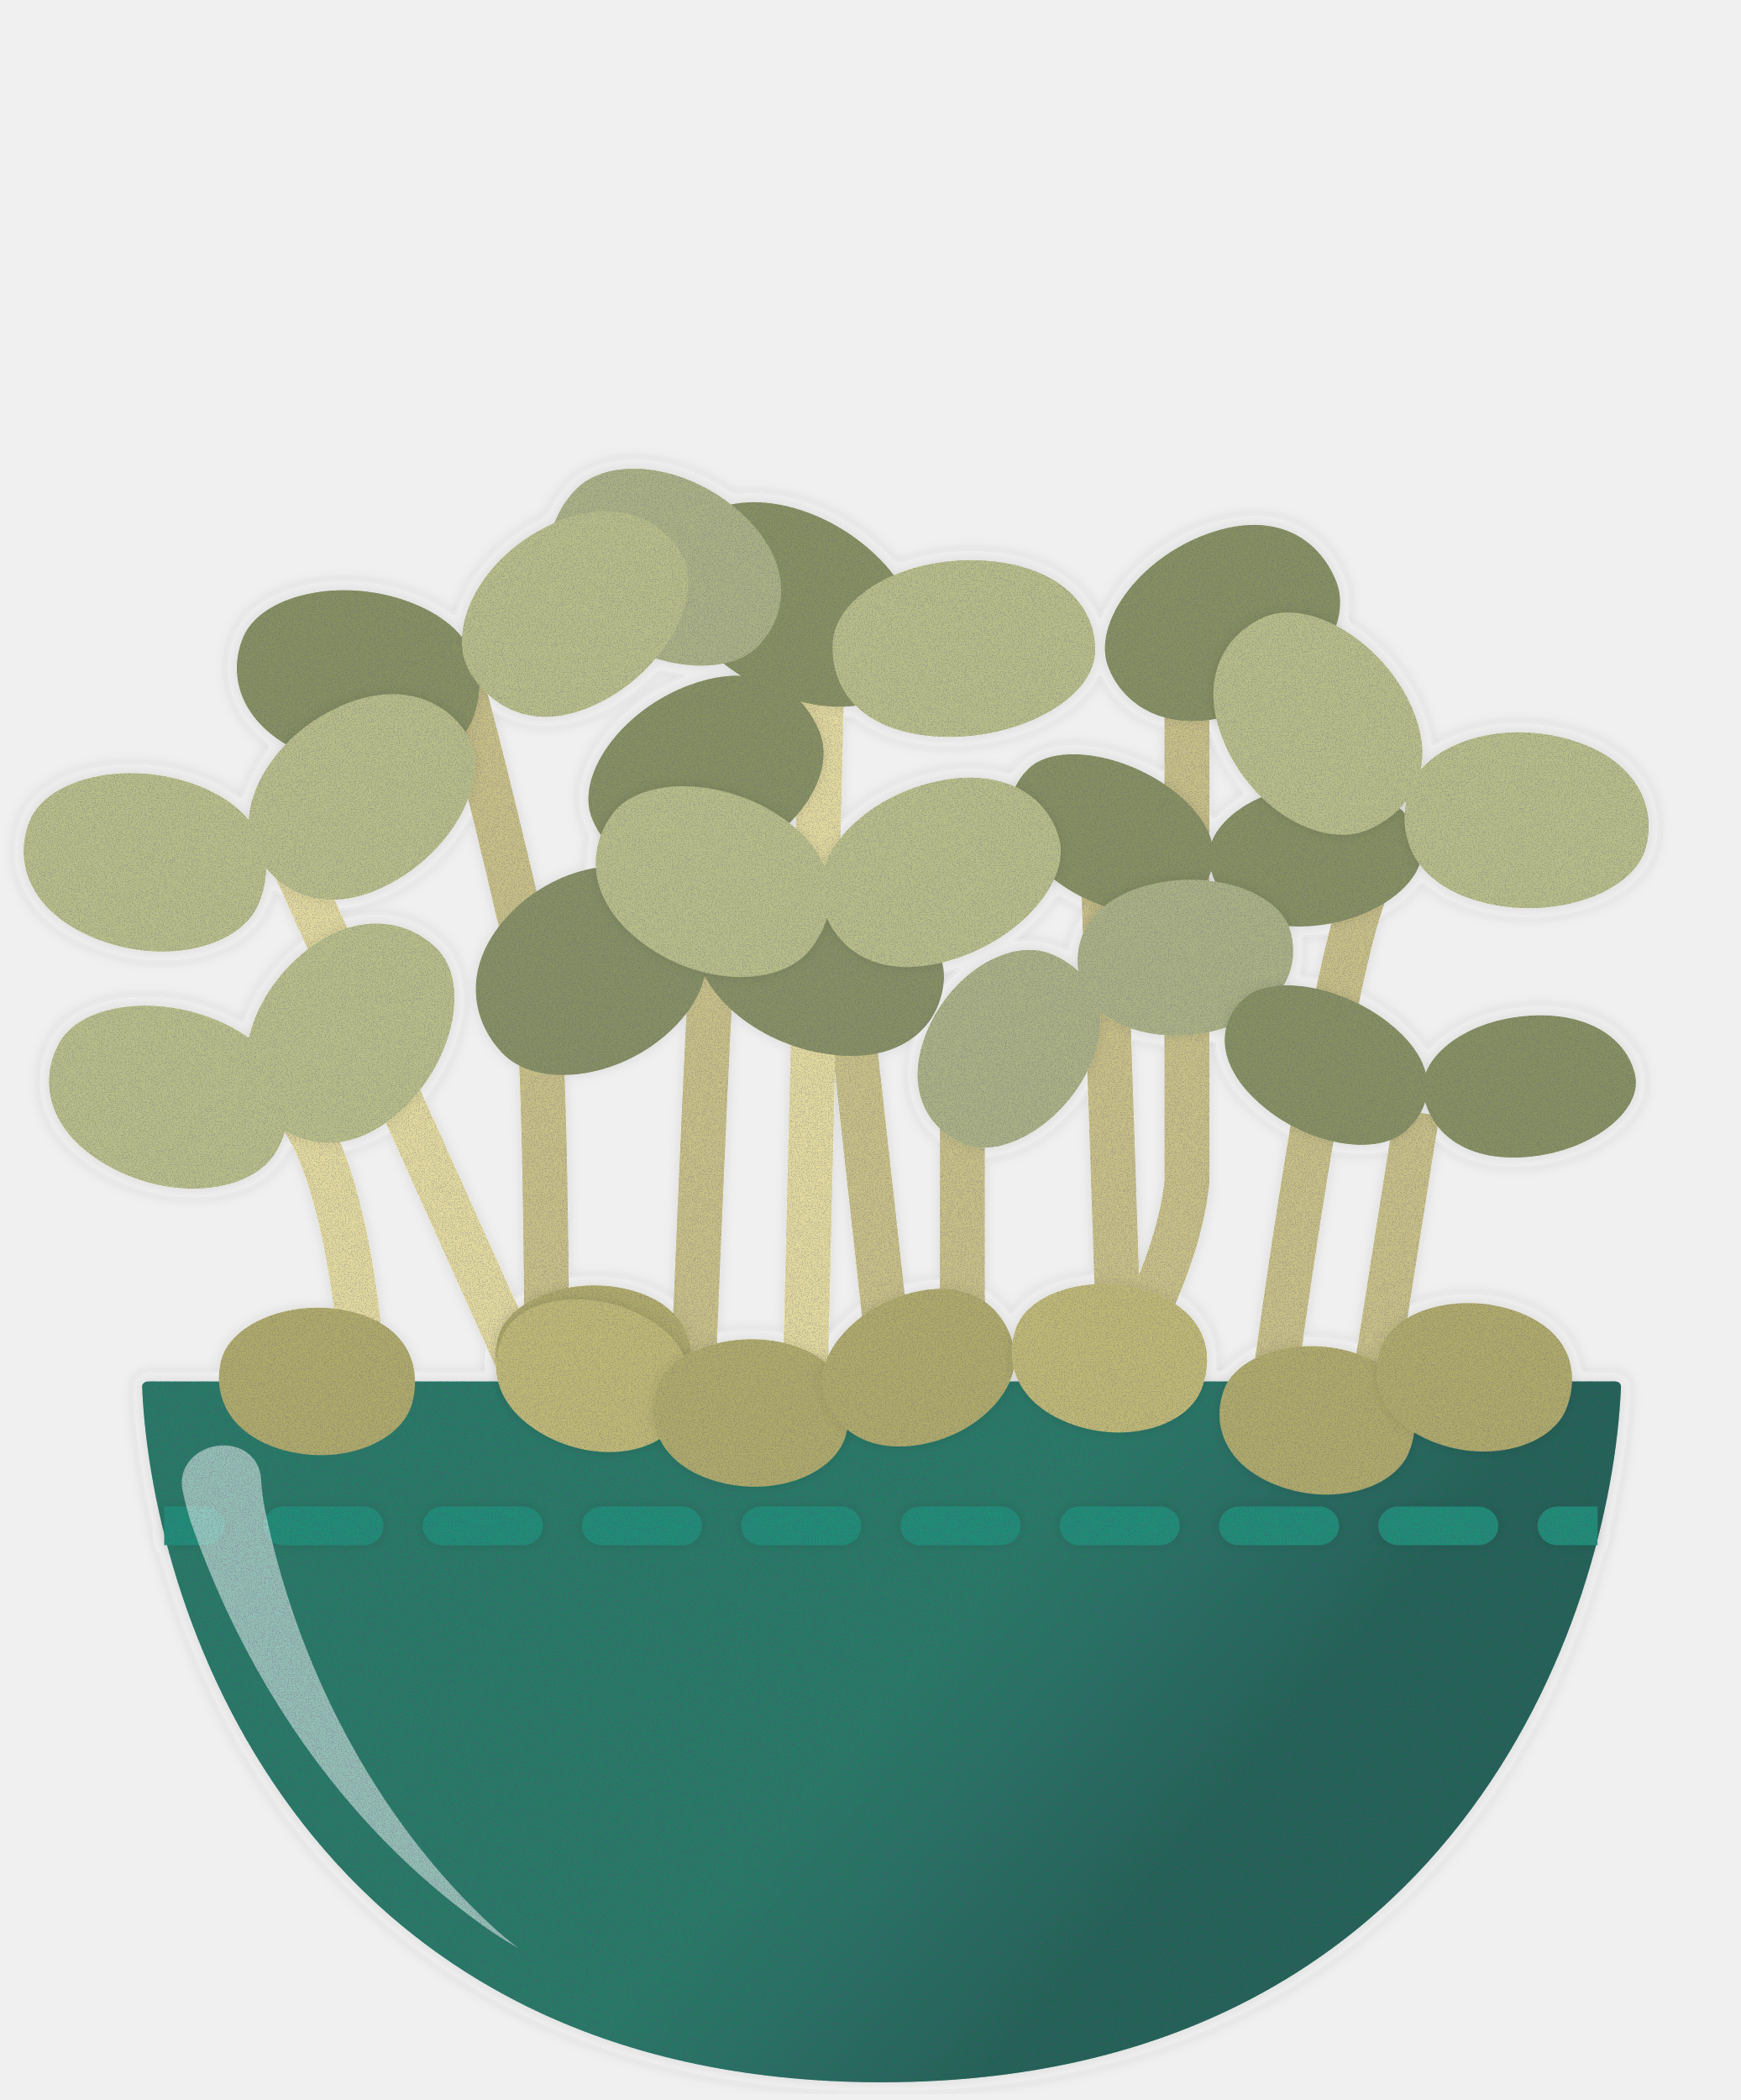
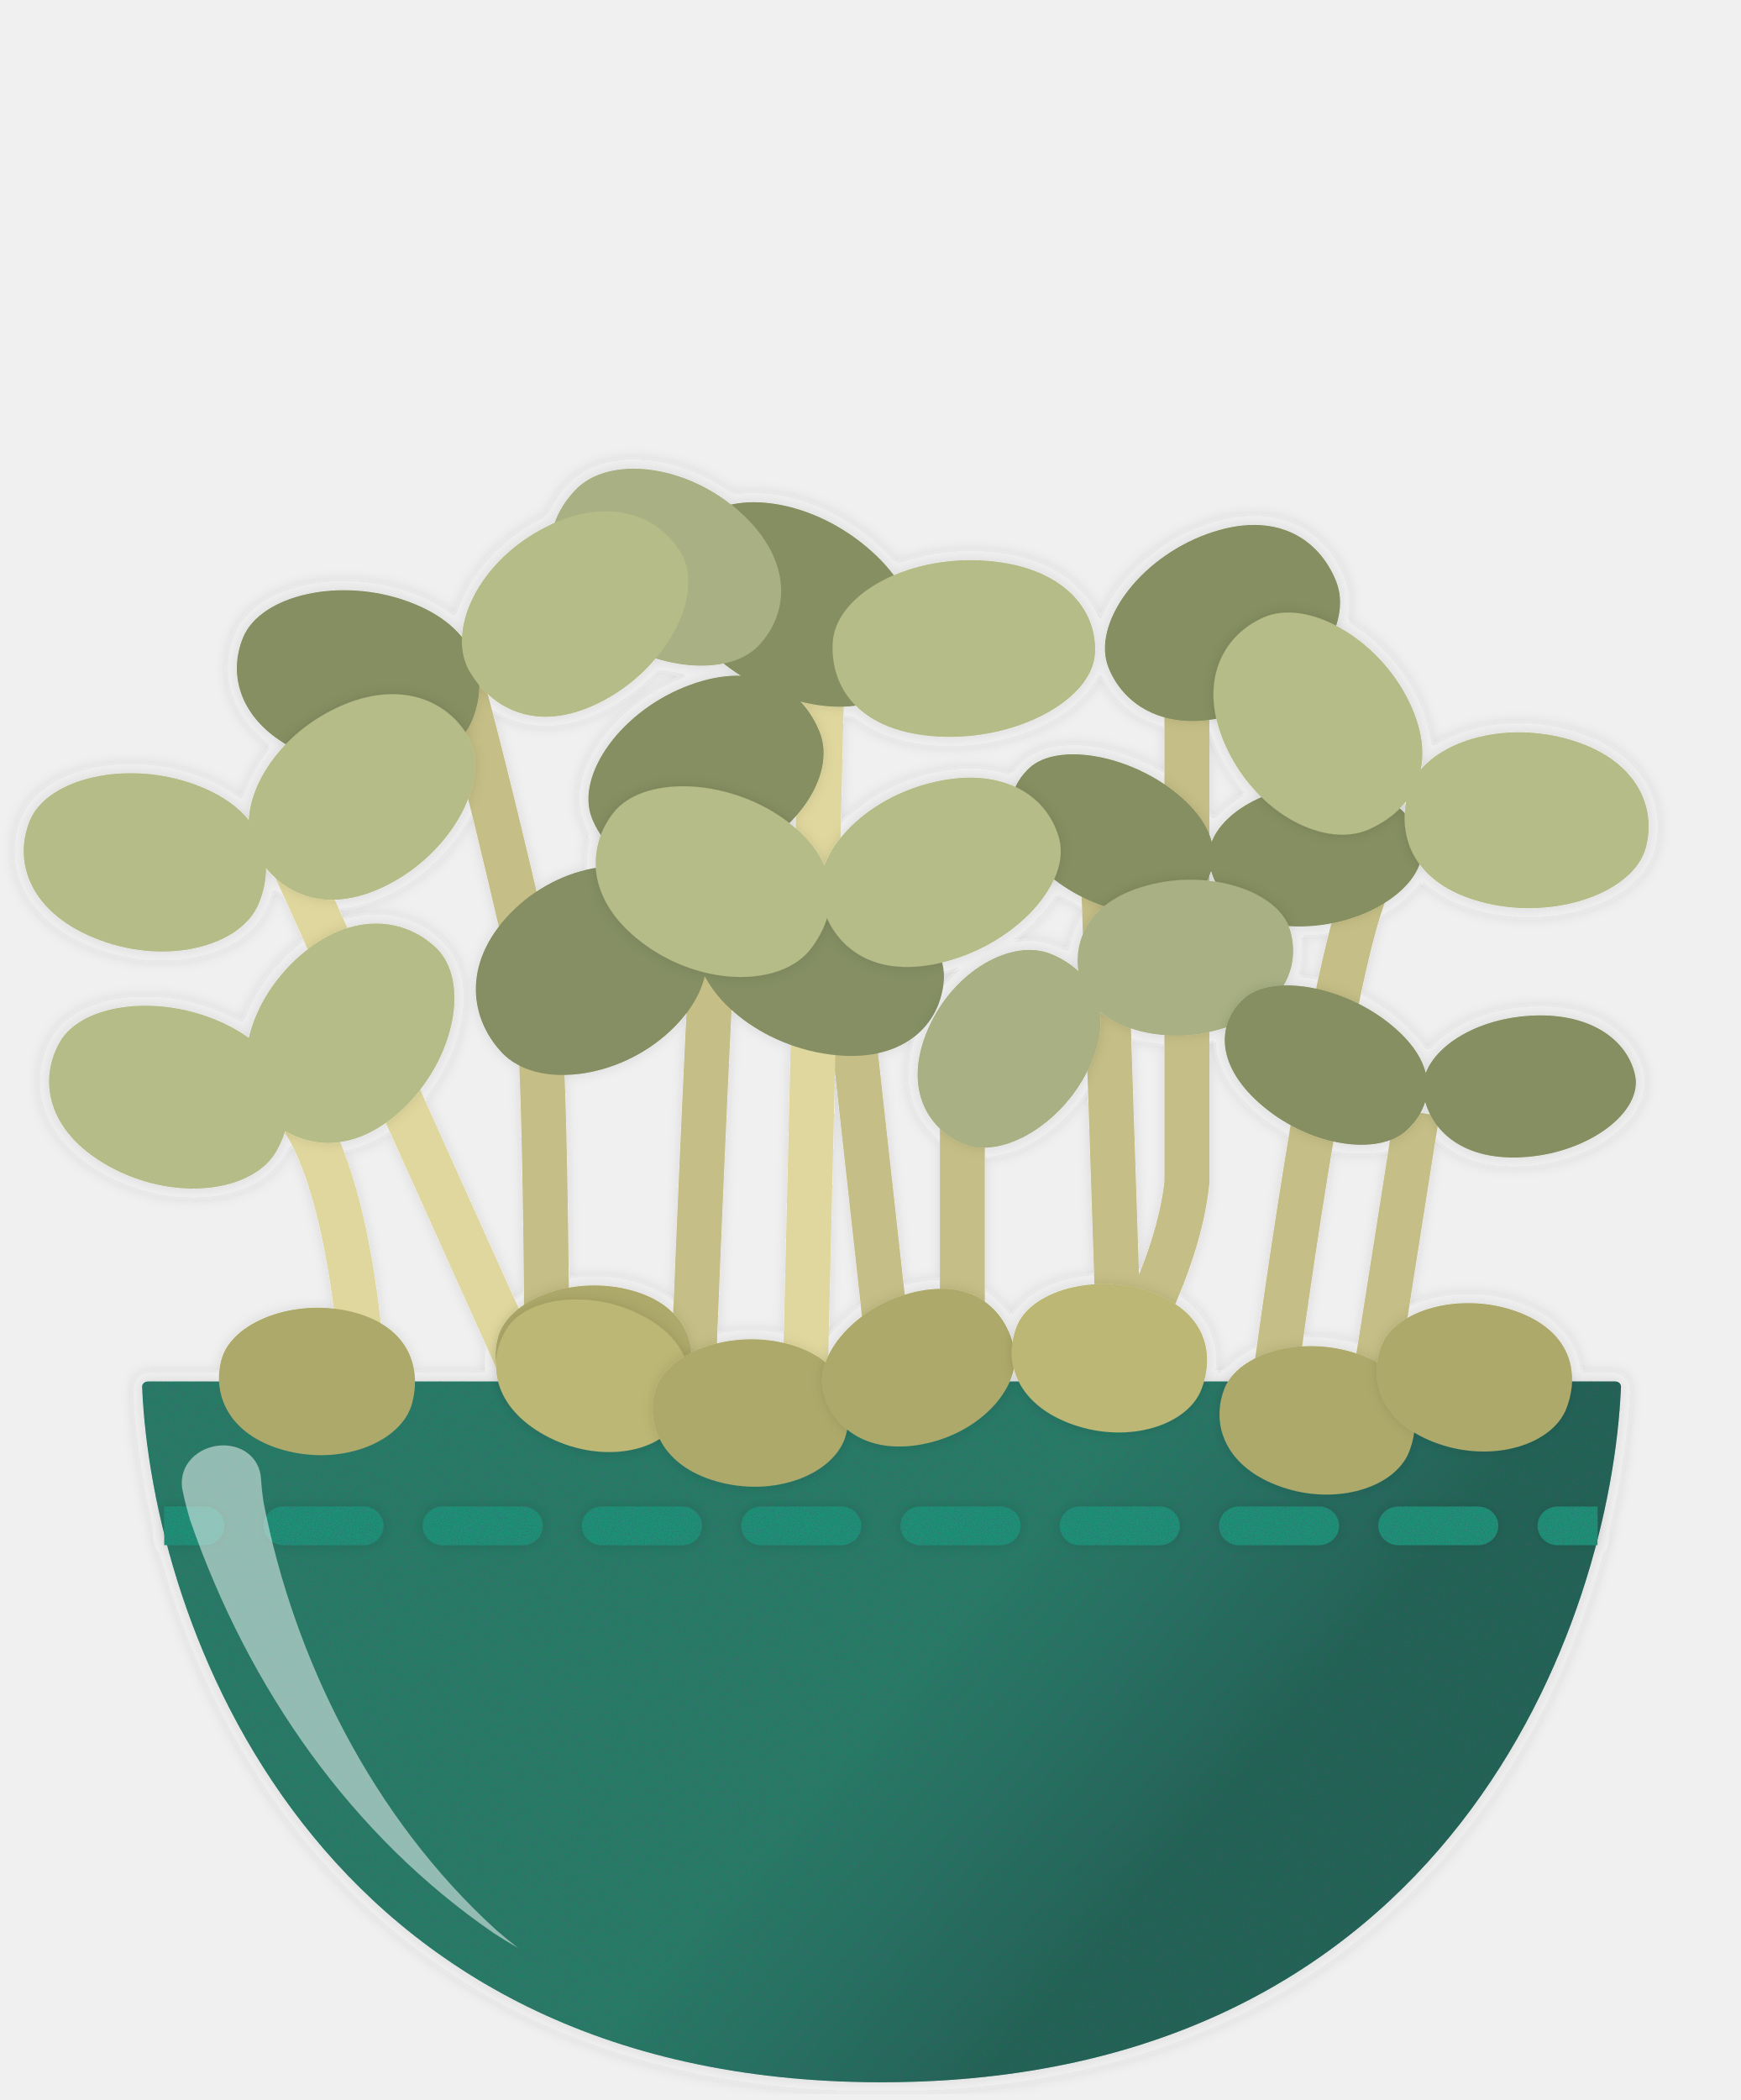
<svg xmlns="http://www.w3.org/2000/svg" width="155" height="187" viewBox="0 0 155 187" fill="none">
-   <g filter="url(#filter0_dn_94_634)">
+   <g filter="url(#filter0_d_94_634)">
    <g filter="url(#filter1_dn_94_634)">
      <path d="M143.865 123.013H13.163C12.874 123.013 12.641 123.231 12.653 123.508C13.543 144.47 27.853 185.425 78.514 185.425C129.175 185.425 143.485 144.47 144.375 123.508C144.387 123.231 144.154 123.013 143.865 123.013Z" fill="#257B64" />
      <path d="M143.865 123.013H13.163C12.874 123.013 12.641 123.231 12.653 123.508C13.543 144.47 27.853 185.425 78.514 185.425C129.175 185.425 143.485 144.47 144.375 123.508C144.387 123.231 144.154 123.013 143.865 123.013Z" fill="url(#paint0_linear_94_634)" fill-opacity="0.2" />
    </g>
    <g filter="url(#filter2_dn_94_634)">
      <path d="M18.171 134.154C19.162 134.154 19.966 134.924 19.966 135.874C19.966 136.824 19.162 137.594 18.171 137.594H14.625V134.154H18.171ZM32.355 134.154C33.346 134.154 34.15 134.924 34.15 135.874C34.15 136.824 33.346 137.594 32.355 137.594H25.263C24.272 137.594 23.469 136.824 23.469 135.874C23.469 134.924 24.272 134.154 25.263 134.154H32.355ZM46.54 134.154C47.531 134.154 48.334 134.924 48.334 135.874C48.334 136.824 47.531 137.594 46.54 137.594H39.448C38.457 137.594 37.653 136.824 37.653 135.874C37.653 134.924 38.457 134.154 39.448 134.154H46.54ZM60.724 134.154C61.715 134.154 62.518 134.924 62.518 135.874C62.518 136.824 61.715 137.594 60.724 137.594H53.632C52.641 137.594 51.837 136.824 51.837 135.874C51.837 134.924 52.641 134.154 53.632 134.154H60.724ZM74.908 134.154C75.899 134.154 76.702 134.924 76.702 135.874C76.702 136.824 75.899 137.594 74.908 137.594H67.816C66.825 137.594 66.022 136.824 66.022 135.874C66.022 134.924 66.825 134.154 67.816 134.154H74.908ZM89.092 134.154C90.083 134.154 90.887 134.924 90.887 135.874C90.887 136.824 90.083 137.594 89.092 137.594H82C81.009 137.594 80.206 136.824 80.206 135.874C80.206 134.924 81.009 134.154 82 134.154H89.092ZM103.277 134.154C104.268 134.154 105.071 134.924 105.071 135.874C105.071 136.824 104.268 137.594 103.277 137.594H96.184C95.193 137.594 94.39 136.824 94.39 135.874C94.39 134.924 95.193 134.154 96.184 134.154H103.277ZM117.461 134.154C118.452 134.154 119.255 134.924 119.255 135.874C119.255 136.824 118.452 137.594 117.461 137.594H110.369C109.378 137.594 108.574 136.824 108.574 135.874C108.574 134.924 109.378 134.154 110.369 134.154H117.461ZM131.645 134.154C132.636 134.154 133.44 134.924 133.44 135.874C133.44 136.824 132.636 137.594 131.645 137.594H124.553C123.562 137.594 122.759 136.824 122.759 135.874C122.759 134.924 123.562 134.154 124.553 134.154H131.645ZM142.283 134.154V137.594H138.737C137.746 137.594 136.943 136.824 136.943 135.874C136.943 134.924 137.746 134.154 138.737 134.154H142.283Z" fill="#1C8F75" />
    </g>
    <path d="M23.245 131.639C23.18 130.719 22.746 129.895 21.998 129.355C21.253 128.814 20.257 128.601 19.267 128.757C18.276 128.913 17.383 129.423 16.82 130.169C16.256 130.916 16.069 131.838 16.263 132.738C16.263 132.738 16.263 132.738 16.263 132.738C16.453 133.659 16.697 134.582 16.958 135.442C22.211 150.51 31.382 163.493 43.996 172.157C44.702 172.615 45.428 173.057 46.157 173.469C45.495 172.961 44.842 172.426 44.214 171.879C33.126 161.809 26.179 147.648 23.486 133.843C23.373 133.099 23.284 132.332 23.245 131.639Z" fill="white" fill-opacity="0.5" />
    <path d="M122.211 124.451L126.211 99.049" stroke="#C5BE86" stroke-width="4" />
    <path d="M97.711 124.451C100.044 121.256 104.911 112.948 105.711 105.28C105.711 91.381 105.711 63.295 105.711 62.145" stroke="#C5BE86" stroke-width="4" />
    <path d="M79.211 121.096L75.711 89.464" stroke="#C5BE86" stroke-width="4" />
    <path d="M61.711 123.013C62.211 110.392 63.311 84.288 63.711 80.837" stroke="#C5BE86" stroke-width="4" />
    <path d="M48.711 124.93C48.711 114.226 48.511 91.86 47.711 88.026C46.711 83.233 41.711 62.145 40.711 59.749" stroke="#C5BE86" stroke-width="4" />
    <path d="M32.211 121.575C31.878 115.504 30.111 102.308 25.711 98.091" stroke="#DFD79D" stroke-width="4" />
    <path d="M71.711 123.013L73.211 59.749" stroke="#DFD79D" stroke-width="4" />
    <path d="M60.406 79.234C57.337 75.962 50.542 76.49 45.877 80.907C41.211 85.324 41.621 90.463 44.691 93.736C47.76 97.009 55.087 96.181 59.752 91.764C64.418 87.347 63.475 82.507 60.406 79.234Z" fill="#858F63" />
    <path d="M62.004 83.417C61.558 87.659 66.621 92.658 73.253 93.798C79.886 94.939 83.606 91.714 84.053 87.471C84.5 83.228 78.839 77.983 72.206 76.843C65.573 75.703 62.451 79.174 62.004 83.417Z" fill="#858F63" />
    <path d="M85.711 124.451V93.298M99.711 121.575L98.211 76.044" stroke="#C5BE86" stroke-width="4" />
    <path d="M36.711 124.929C35.845 128.268 30.803 130.455 25.711 129.242C20.619 128.029 18.845 124.434 19.711 121.094C20.577 117.755 26.118 115.569 31.21 116.782C36.302 117.996 37.577 121.589 36.711 124.929Z" fill="#ADA96A" />
    <path d="M113.211 125.409C115.211 110.073 119.911 79.016 122.711 77.482" stroke="#C5BE86" stroke-width="4" />
    <path d="M46.711 122.534L26.211 77.003" stroke="#DFD79D" stroke-width="4" />
    <g filter="url(#filter3_d_94_634)">
      <path d="M62.024 46.582C64.838 43.508 71.898 44.248 77.179 48.691C82.459 53.134 82.585 58.107 79.771 61.18C76.957 64.253 69.316 63.205 64.035 58.762C58.755 54.32 59.21 49.655 62.024 46.582Z" fill="#858F61" />
      <path d="M42.054 64.149C40.505 67.958 33.969 69.71 27.862 67.428C21.756 65.145 20.085 60.594 21.634 56.785C23.184 52.975 30.335 51.308 36.442 53.59C42.549 55.873 43.604 60.339 42.054 64.149Z" fill="#858F61" />
      <path d="M51.236 43.624C54.103 40.596 60.86 41.197 65.714 45.419C70.567 49.642 70.432 54.465 67.565 57.492C64.698 60.52 57.398 59.63 52.544 55.407C47.691 51.185 48.369 46.652 51.236 43.624Z" fill="#A8B084" />
      <path d="M73.013 65.203C74.529 69.025 70.906 74.526 64.779 76.758C58.653 78.991 54.23 76.689 52.714 72.867C51.198 69.044 55.336 63.211 61.463 60.978C67.59 58.746 71.498 61.381 73.013 65.203Z" fill="#858F61" />
      <path d="M119.017 51.782C120.533 55.604 116.91 61.105 110.783 63.337C104.657 65.57 100.233 63.268 98.718 59.446C97.202 55.623 101.34 49.79 107.467 47.557C113.594 45.325 117.501 47.96 119.017 51.782Z" fill="#858F61" />
      <path d="M41.861 59.858C39.733 56.314 42.403 50.333 48.084 47.2C53.765 44.067 58.513 45.669 60.64 49.213C62.767 52.758 59.644 59.145 53.963 62.279C48.282 65.412 43.988 63.403 41.861 59.858Z" fill="#B5BC88" />
      <path d="M74.168 57.191C74.409 53.108 80.446 49.522 87.46 49.903C94.475 50.284 97.77 54.127 97.529 58.21C97.288 62.292 90.595 65.979 83.581 65.597C76.566 65.216 73.926 61.273 74.168 57.191Z" fill="#B5BC88" />
    </g>
    <g filter="url(#filter4_d_94_634)">
      <path d="M106.189 80.094C103.722 82.359 97.797 81.57 93.488 78.003C89.179 74.436 89.229 70.625 91.697 68.36C94.164 66.096 100.568 67.139 104.877 70.706C109.186 74.273 108.656 77.83 106.189 80.094Z" fill="#858F61" />
      <path d="M107.718 76.976C107.075 73.793 111.16 70.361 116.838 69.89C122.516 69.419 125.934 72.031 126.578 75.214C127.221 78.397 122.633 81.978 116.955 82.449C111.277 82.92 108.361 80.159 107.718 76.976Z" fill="#858F61" />
    </g>
    <g filter="url(#filter5_d_94_634)">
      <path d="M24.659 102.46C22.652 106.068 15.946 107.068 10.163 104.111C4.38 101.155 3.281 96.447 5.288 92.839C7.296 89.231 14.602 88.384 20.385 91.341C26.169 94.297 26.667 98.852 24.659 102.46Z" fill="#B5BC88" />
      <path d="M23.607 99.361C20.59 96.47 21.544 90.029 26.178 85.587C30.813 81.144 35.832 81.506 38.848 84.398C41.865 87.289 40.583 94.236 35.949 98.678C31.314 103.121 26.623 102.252 23.607 99.361Z" fill="#B5BC88" />
    </g>
    <g filter="url(#filter6_d_94_634)">
      <path d="M23.066 80.441C21.516 84.251 14.981 86.002 8.874 83.72C2.767 81.438 1.097 76.887 2.646 73.077C4.196 69.267 11.347 67.6 17.454 69.882C23.56 72.165 24.616 76.631 23.066 80.441Z" fill="#B5BC88" />
      <path d="M22.871 76.15C20.743 72.606 23.412 66.625 29.094 63.492C34.775 60.359 39.522 61.961 41.65 65.505C43.777 69.049 40.654 75.437 34.972 78.57C29.291 81.704 24.998 79.695 22.871 76.15Z" fill="#B5BC88" />
    </g>
    <g filter="url(#filter7_d_94_634)">
      <path d="M72.211 84.485C69.652 87.81 62.867 87.937 57.623 84.251C52.379 80.565 52.043 75.745 54.602 72.42C57.161 69.095 64.516 69.198 69.759 72.885C75.003 76.571 74.77 81.16 72.211 84.485Z" fill="#B5BC88" />
      <path d="M73.176 80.424C72.115 76.51 76.376 71.397 82.751 69.739C89.125 68.082 93.266 70.754 94.328 74.669C95.39 78.584 90.575 83.98 84.2 85.637C77.825 87.295 74.238 84.339 73.176 80.424Z" fill="#B5BC88" />
    </g>
    <g filter="url(#filter8_d_94_634)">
      <path d="M93.587 84.932C90.115 83.53 84.932 86.427 82.679 91.545C80.426 96.664 82.404 100.481 85.876 101.883C89.348 103.285 94.854 99.962 97.107 94.843C99.36 89.725 97.058 86.334 93.587 84.932Z" fill="#A8B084" />
      <path d="M96.297 87.7C97.329 91.173 102.929 93.229 108.502 91.703C114.075 90.177 115.941 86.306 114.909 82.833C113.876 79.36 107.728 77.329 102.155 78.856C96.582 80.382 95.265 84.227 96.297 87.7Z" fill="#A8B084" />
    </g>
    <g filter="url(#filter9_d_94_634)">
      <path d="M121.919 73.851C118.043 75.568 112.067 72.49 109.323 66.789C106.579 61.088 108.673 56.698 112.549 54.981C116.425 53.264 122.782 56.812 125.526 62.513C128.27 68.214 125.795 72.134 121.919 73.851Z" fill="#B5BC88" />
      <path d="M125.386 70.641C126.421 66.671 132.671 64.13 139.028 65.646C145.384 67.162 147.64 71.474 146.605 75.445C145.57 79.415 138.699 81.948 132.342 80.431C125.986 78.915 124.351 74.612 125.386 70.641Z" fill="#B5BC88" />
    </g>
    <g filter="url(#filter10_d_94_634)">
      <path d="M125.255 100.672C122.788 102.937 116.864 102.148 112.555 98.581C108.246 95.014 108.296 91.203 110.763 88.938C113.23 86.674 119.634 87.717 123.943 91.284C128.252 94.851 127.722 98.408 125.255 100.672Z" fill="#858F61" />
      <path d="M126.784 97.554C126.141 94.371 130.226 90.939 135.904 90.468C141.583 89.997 145.001 92.609 145.644 95.792C146.288 98.975 141.7 102.556 136.021 103.027C130.343 103.498 127.428 100.737 126.784 97.554Z" fill="#858F61" />
    </g>
    <g filter="url(#filter11_d_94_634)">
      <path d="M61.352 122.945C60.486 126.284 55.443 128.472 50.352 127.258C45.26 126.045 43.486 122.45 44.352 119.111C45.218 115.771 50.759 113.585 55.851 114.799C60.942 116.012 62.218 119.606 61.352 122.945Z" fill="#ADA96A" />
    </g>
    <g filter="url(#filter12_d_94_634)">
      <path d="M60.355 126.533C58.574 129.52 53.101 130.311 48.545 127.816C43.99 125.321 43.302 121.399 45.083 118.412C46.864 115.424 52.816 114.764 57.372 117.259C61.928 119.754 62.135 123.545 60.355 126.533Z" fill="#BDB775" />
    </g>
    <g filter="url(#filter13_d_94_634)">
      <path d="M75.352 127.738C74.486 131.077 69.443 133.265 64.352 132.051C59.26 130.838 57.486 127.243 58.352 123.904C59.218 120.564 64.759 118.378 69.851 119.591C74.942 120.805 76.218 124.398 75.352 127.738Z" fill="#ADA96A" />
    </g>
    <g filter="url(#filter14_d_94_634)">
      <path d="M90.287 119.889C91.1 123.24 87.648 127.386 82.537 128.526C77.427 129.665 74.141 127.237 73.328 123.885C72.515 120.533 76.413 116.171 81.523 115.032C86.633 113.892 89.474 116.537 90.287 119.889Z" fill="#ADA96A" />
    </g>
    <g filter="url(#filter15_d_94_634)">
      <path d="M107.014 123.691C105.786 126.924 100.531 128.59 95.601 126.87C90.671 125.149 89.302 121.395 90.53 118.161C91.758 114.928 97.509 113.314 102.439 115.034C107.369 116.755 108.242 120.457 107.014 123.691Z" fill="#BDB775" />
    </g>
    <g filter="url(#filter16_d_94_634)">
      <path d="M125.522 129.222C124.294 132.455 119.039 134.121 114.109 132.401C109.179 130.68 107.81 126.926 109.038 123.693C110.266 120.459 116.016 118.845 120.947 120.565C125.877 122.286 126.75 125.988 125.522 129.222Z" fill="#ADA96A" />
    </g>
    <g filter="url(#filter17_d_94_634)">
      <path d="M139.522 125.388C138.294 128.621 133.039 130.287 128.109 128.567C123.179 126.846 121.81 123.092 123.038 119.858C124.266 116.625 130.016 115.011 134.947 116.731C139.877 118.452 140.75 122.154 139.522 125.388Z" fill="#ADA96A" />
    </g>
  </g>
  <defs>
-     <filter id="filter0_dn_94_634" x="-1" y="-1" width="157" height="187.425" filterUnits="userSpaceOnUse" color-interpolation-filters="sRGB">
+     <filter id="filter0_d_94_634" x="-1" y="-1" width="157" height="187.425" filterUnits="userSpaceOnUse" color-interpolation-filters="sRGB">
+       <feFlood flood-opacity="0" result="BackgroundImageFix" />
+       <feColorMatrix in="SourceAlpha" type="matrix" values="0 0 0 0 0 0 0 0 0 0 0 0 0 0 0 0 0 0 127 0" result="hardAlpha" />
+       <feOffset />
+       <feGaussianBlur stdDeviation="0.5" />
+       <feComposite in2="hardAlpha" operator="out" />
+       <feColorMatrix type="matrix" values="0 0 0 0 0 0 0 0 0 0 0 0 0 0 0 0 0 0 0.1 0" />
+       <feBlend mode="normal" in2="BackgroundImageFix" result="effect1_dropShadow_94_634" />
+       <feBlend mode="normal" in="SourceGraphic" in2="effect1_dropShadow_94_634" result="shape" />
+     </filter>
+     <filter id="filter1_dn_94_634" x="11.652" y="122.013" width="133.723" height="64.412" filterUnits="userSpaceOnUse" color-interpolation-filters="sRGB">
      <feFlood flood-opacity="0" result="BackgroundImageFix" />
      <feColorMatrix in="SourceAlpha" type="matrix" values="0 0 0 0 0 0 0 0 0 0 0 0 0 0 0 0 0 0 127 0" result="hardAlpha" />
      <feOffset />
      <feGaussianBlur stdDeviation="0.5" />
      <feComposite in2="hardAlpha" operator="out" />
      <feColorMatrix type="matrix" values="0 0 0 0 0 0 0 0 0 0 0 0 0 0 0 0 0 0 0.1 0" />
      <feBlend mode="normal" in2="BackgroundImageFix" result="effect1_dropShadow_94_634" />
      <feBlend mode="normal" in="SourceGraphic" in2="BackgroundImageFix" result="shape" />
      <feTurbulence type="fractalNoise" baseFrequency="10 10" stitchTiles="stitch" numOctaves="3" result="noise" seed="1839" />
      <feColorMatrix in="noise" type="luminanceToAlpha" result="alphaNoise" />
      <feComponentTransfer in="alphaNoise" result="coloredNoise1">
        <feFuncA type="discrete" tableValues="0 0 0 0 1 1 1 1 1 1 1 1 1 1 1 1 1 1 1 1 1 1 1 1 1 1 1 1 1 1 1 1 1 1 1 1 1 1 1 1 1 1 1 1 1 0 0 0 0 0 0 0 0 0 0 0 0 0 0 0 0 0 0 0 0 0 0 0 0 0 0 0 0 0 0 0 0 0 0 0 0 0 0 0 0 0 0 0 0 0 0 0 0 0 0 0 0 0 0 0 " />
      </feComponentTransfer>
      <feComposite operator="in" in2="shape" in="coloredNoise1" result="noise1Clipped" />
      <feFlood flood-color="rgba(94, 77, 126, 0.2)" result="color1Flood" />
      <feComposite operator="in" in2="noise1Clipped" in="color1Flood" result="color1" />
      <feMerge result="effect2_noise_94_634">
        <feMergeNode in="shape" />
        <feMergeNode in="color1" />
      </feMerge>
      <feBlend mode="normal" in="effect2_noise_94_634" in2="effect1_dropShadow_94_634" result="effect2_noise_94_634" />
    </filter>
-     <filter id="filter1_dn_94_634" x="11.652" y="122.013" width="133.723" height="64.412" filterUnits="userSpaceOnUse" color-interpolation-filters="sRGB">
+     <filter id="filter2_dn_94_634" x="13.625" y="133.154" width="129.658" height="5.44" filterUnits="userSpaceOnUse" color-interpolation-filters="sRGB">
      <feFlood flood-opacity="0" result="BackgroundImageFix" />
      <feColorMatrix in="SourceAlpha" type="matrix" values="0 0 0 0 0 0 0 0 0 0 0 0 0 0 0 0 0 0 127 0" result="hardAlpha" />
      <feOffset />
      <feGaussianBlur stdDeviation="0.5" />
      <feComposite in2="hardAlpha" operator="out" />
      <feColorMatrix type="matrix" values="0 0 0 0 0 0 0 0 0 0 0 0 0 0 0 0 0 0 0.1 0" />
      <feBlend mode="normal" in2="BackgroundImageFix" result="effect1_dropShadow_94_634" />
      <feBlend mode="normal" in="SourceGraphic" in2="BackgroundImageFix" result="shape" />
      <feTurbulence type="fractalNoise" baseFrequency="10 10" stitchTiles="stitch" numOctaves="3" result="noise" seed="1839" />
      <feColorMatrix in="noise" type="luminanceToAlpha" result="alphaNoise" />
      <feComponentTransfer in="alphaNoise" result="coloredNoise1">
        <feFuncA type="discrete" tableValues="0 0 0 0 1 1 1 1 1 1 1 1 1 1 1 1 1 1 1 1 1 1 1 1 1 1 1 1 1 1 1 1 1 1 1 1 1 1 1 1 1 1 1 1 1 0 0 0 0 0 0 0 0 0 0 0 0 0 0 0 0 0 0 0 0 0 0 0 0 0 0 0 0 0 0 0 0 0 0 0 0 0 0 0 0 0 0 0 0 0 0 0 0 0 0 0 0 0 0 0 " />
      </feComponentTransfer>
      <feComposite operator="in" in2="shape" in="coloredNoise1" result="noise1Clipped" />
      <feFlood flood-color="rgba(94, 77, 126, 0.2)" result="color1Flood" />
      <feComposite operator="in" in2="noise1Clipped" in="color1Flood" result="color1" />
      <feMerge result="effect2_noise_94_634">
        <feMergeNode in="shape" />
        <feMergeNode in="color1" />
      </feMerge>
      <feBlend mode="normal" in="effect2_noise_94_634" in2="effect1_dropShadow_94_634" result="effect2_noise_94_634" />
    </filter>
-     <filter id="filter2_dn_94_634" x="13.625" y="133.154" width="129.658" height="5.44" filterUnits="userSpaceOnUse" color-interpolation-filters="sRGB">
-       <feFlood flood-opacity="0" result="BackgroundImageFix" />
-       <feColorMatrix in="SourceAlpha" type="matrix" values="0 0 0 0 0 0 0 0 0 0 0 0 0 0 0 0 0 0 127 0" result="hardAlpha" />
-       <feOffset />
-       <feGaussianBlur stdDeviation="0.5" />
-       <feComposite in2="hardAlpha" operator="out" />
-       <feColorMatrix type="matrix" values="0 0 0 0 0 0 0 0 0 0 0 0 0 0 0 0 0 0 0.1 0" />
-       <feBlend mode="normal" in2="BackgroundImageFix" result="effect1_dropShadow_94_634" />
-       <feBlend mode="normal" in="SourceGraphic" in2="BackgroundImageFix" result="shape" />
-       <feTurbulence type="fractalNoise" baseFrequency="10 10" stitchTiles="stitch" numOctaves="3" result="noise" seed="1839" />
-       <feColorMatrix in="noise" type="luminanceToAlpha" result="alphaNoise" />
-       <feComponentTransfer in="alphaNoise" result="coloredNoise1">
-         <feFuncA type="discrete" tableValues="0 0 0 0 1 1 1 1 1 1 1 1 1 1 1 1 1 1 1 1 1 1 1 1 1 1 1 1 1 1 1 1 1 1 1 1 1 1 1 1 1 1 1 1 1 0 0 0 0 0 0 0 0 0 0 0 0 0 0 0 0 0 0 0 0 0 0 0 0 0 0 0 0 0 0 0 0 0 0 0 0 0 0 0 0 0 0 0 0 0 0 0 0 0 0 0 0 0 0 0 " />
-       </feComponentTransfer>
-       <feComposite operator="in" in2="shape" in="coloredNoise1" result="noise1Clipped" />
-       <feFlood flood-color="rgba(94, 77, 126, 0.2)" result="color1Flood" />
-       <feComposite operator="in" in2="noise1Clipped" in="color1Flood" result="color1" />
-       <feMerge result="effect2_noise_94_634">
-         <feMergeNode in="shape" />
-         <feMergeNode in="color1" />
-       </feMerge>
-       <feBlend mode="normal" in="effect2_noise_94_634" in2="effect1_dropShadow_94_634" result="effect2_noise_94_634" />
-     </filter>
-     <filter id="filter3_d_94_634" x="20.09" y="40.728" width="100.271" height="37.906" filterUnits="userSpaceOnUse" color-interpolation-filters="sRGB">
-       <feFlood flood-opacity="0" result="BackgroundImageFix" />
-       <feColorMatrix in="SourceAlpha" type="matrix" values="0 0 0 0 0 0 0 0 0 0 0 0 0 0 0 0 0 0 127 0" result="hardAlpha" />
-       <feOffset />
-       <feGaussianBlur stdDeviation="0.5" />
-       <feComposite in2="hardAlpha" operator="out" />
-       <feColorMatrix type="matrix" values="0 0 0 0 0 0 0 0 0 0 0 0 0 0 0 0 0 0 0.1 0" />
-       <feBlend mode="normal" in2="BackgroundImageFix" result="effect1_dropShadow_94_634" />
-       <feBlend mode="normal" in="SourceGraphic" in2="effect1_dropShadow_94_634" result="shape" />
-     </filter>
-     <filter id="filter4_d_94_634" x="89.008" y="66.164" width="38.629" height="17.338" filterUnits="userSpaceOnUse" color-interpolation-filters="sRGB">
-       <feFlood flood-opacity="0" result="BackgroundImageFix" />
-       <feColorMatrix in="SourceAlpha" type="matrix" values="0 0 0 0 0 0 0 0 0 0 0 0 0 0 0 0 0 0 127 0" result="hardAlpha" />
-       <feOffset />
-       <feGaussianBlur stdDeviation="0.5" />
-       <feComposite in2="hardAlpha" operator="out" />
-       <feColorMatrix type="matrix" values="0 0 0 0 0 0 0 0 0 0 0 0 0 0 0 0 0 0 0.1 0" />
-       <feBlend mode="normal" in2="BackgroundImageFix" result="effect1_dropShadow_94_634" />
-       <feBlend mode="normal" in="SourceGraphic" in2="effect1_dropShadow_94_634" result="shape" />
-     </filter>
-     <filter id="filter5_d_94_634" x="3.363" y="81.233" width="38.117" height="25.614" filterUnits="userSpaceOnUse" color-interpolation-filters="sRGB">
-       <feFlood flood-opacity="0" result="BackgroundImageFix" />
-       <feColorMatrix in="SourceAlpha" type="matrix" values="0 0 0 0 0 0 0 0 0 0 0 0 0 0 0 0 0 0 127 0" result="hardAlpha" />
-       <feOffset />
-       <feGaussianBlur stdDeviation="0.5" />
-       <feComposite in2="hardAlpha" operator="out" />
-       <feColorMatrix type="matrix" values="0 0 0 0 0 0 0 0 0 0 0 0 0 0 0 0 0 0 0.1 0" />
-       <feBlend mode="normal" in2="BackgroundImageFix" result="effect1_dropShadow_94_634" />
-       <feBlend mode="normal" in="SourceGraphic" in2="effect1_dropShadow_94_634" result="shape" />
-     </filter>
-     <filter id="filter6_d_94_634" x="1.102" y="60.818" width="42.219" height="24.921" filterUnits="userSpaceOnUse" color-interpolation-filters="sRGB">
-       <feFlood flood-opacity="0" result="BackgroundImageFix" />
-       <feColorMatrix in="SourceAlpha" type="matrix" values="0 0 0 0 0 0 0 0 0 0 0 0 0 0 0 0 0 0 127 0" result="hardAlpha" />
-       <feOffset />
-       <feGaussianBlur stdDeviation="0.5" />
-       <feComposite in2="hardAlpha" operator="out" />
-       <feColorMatrix type="matrix" values="0 0 0 0 0 0 0 0 0 0 0 0 0 0 0 0 0 0 0.1 0" />
-       <feBlend mode="normal" in2="BackgroundImageFix" result="effect1_dropShadow_94_634" />
-       <feBlend mode="normal" in="SourceGraphic" in2="effect1_dropShadow_94_634" result="shape" />
-     </filter>
-     <filter id="filter7_d_94_634" x="52.049" y="68.239" width="43.428" height="19.758" filterUnits="userSpaceOnUse" color-interpolation-filters="sRGB">
+     <filter id="filter3_d_94_634" x="20.092" y="40.728" width="100.27" height="37.906" filterUnits="userSpaceOnUse" color-interpolation-filters="sRGB">
+       <feFlood flood-opacity="0" result="BackgroundImageFix" />
+       <feColorMatrix in="SourceAlpha" type="matrix" values="0 0 0 0 0 0 0 0 0 0 0 0 0 0 0 0 0 0 127 0" result="hardAlpha" />
+       <feOffset />
+       <feGaussianBlur stdDeviation="0.5" />
+       <feComposite in2="hardAlpha" operator="out" />
+       <feColorMatrix type="matrix" values="0 0 0 0 0 0 0 0 0 0 0 0 0 0 0 0 0 0 0.1 0" />
+       <feBlend mode="normal" in2="BackgroundImageFix" result="effect1_dropShadow_94_634" />
+       <feBlend mode="normal" in="SourceGraphic" in2="effect1_dropShadow_94_634" result="shape" />
+     </filter>
+     <filter id="filter4_d_94_634" x="89.01" y="66.164" width="38.629" height="17.338" filterUnits="userSpaceOnUse" color-interpolation-filters="sRGB">
+       <feFlood flood-opacity="0" result="BackgroundImageFix" />
+       <feColorMatrix in="SourceAlpha" type="matrix" values="0 0 0 0 0 0 0 0 0 0 0 0 0 0 0 0 0 0 127 0" result="hardAlpha" />
+       <feOffset />
+       <feGaussianBlur stdDeviation="0.5" />
+       <feComposite in2="hardAlpha" operator="out" />
+       <feColorMatrix type="matrix" values="0 0 0 0 0 0 0 0 0 0 0 0 0 0 0 0 0 0 0.1 0" />
+       <feBlend mode="normal" in2="BackgroundImageFix" result="effect1_dropShadow_94_634" />
+       <feBlend mode="normal" in="SourceGraphic" in2="effect1_dropShadow_94_634" result="shape" />
+     </filter>
+     <filter id="filter5_d_94_634" x="3.363" y="81.233" width="38.115" height="25.613" filterUnits="userSpaceOnUse" color-interpolation-filters="sRGB">
+       <feFlood flood-opacity="0" result="BackgroundImageFix" />
+       <feColorMatrix in="SourceAlpha" type="matrix" values="0 0 0 0 0 0 0 0 0 0 0 0 0 0 0 0 0 0 127 0" result="hardAlpha" />
+       <feOffset />
+       <feGaussianBlur stdDeviation="0.5" />
+       <feComposite in2="hardAlpha" operator="out" />
+       <feColorMatrix type="matrix" values="0 0 0 0 0 0 0 0 0 0 0 0 0 0 0 0 0 0 0.1 0" />
+       <feBlend mode="normal" in2="BackgroundImageFix" result="effect1_dropShadow_94_634" />
+       <feBlend mode="normal" in="SourceGraphic" in2="effect1_dropShadow_94_634" result="shape" />
+     </filter>
+     <filter id="filter6_d_94_634" x="1.104" y="60.818" width="42.217" height="24.921" filterUnits="userSpaceOnUse" color-interpolation-filters="sRGB">
+       <feFlood flood-opacity="0" result="BackgroundImageFix" />
+       <feColorMatrix in="SourceAlpha" type="matrix" values="0 0 0 0 0 0 0 0 0 0 0 0 0 0 0 0 0 0 127 0" result="hardAlpha" />
+       <feOffset />
+       <feGaussianBlur stdDeviation="0.5" />
+       <feComposite in2="hardAlpha" operator="out" />
+       <feColorMatrix type="matrix" values="0 0 0 0 0 0 0 0 0 0 0 0 0 0 0 0 0 0 0.1 0" />
+       <feBlend mode="normal" in2="BackgroundImageFix" result="effect1_dropShadow_94_634" />
+       <feBlend mode="normal" in="SourceGraphic" in2="effect1_dropShadow_94_634" result="shape" />
+     </filter>
+     <filter id="filter7_d_94_634" x="52.049" y="68.239" width="43.426" height="19.759" filterUnits="userSpaceOnUse" color-interpolation-filters="sRGB">
      <feFlood flood-opacity="0" result="BackgroundImageFix" />
      <feColorMatrix in="SourceAlpha" type="matrix" values="0 0 0 0 0 0 0 0 0 0 0 0 0 0 0 0 0 0 127 0" result="hardAlpha" />
      <feOffset />
      <feGaussianBlur stdDeviation="0.5" />
      <feComposite in2="hardAlpha" operator="out" />
      <feColorMatrix type="matrix" values="0 0 0 0 0 0 0 0 0 0 0 0 0 0 0 0 0 0 0.1 0" />
      <feBlend mode="normal" in2="BackgroundImageFix" result="effect1_dropShadow_94_634" />
      <feBlend mode="normal" in="SourceGraphic" in2="effect1_dropShadow_94_634" result="shape" />
    </filter>
    <filter id="filter8_d_94_634" x="80.719" y="77.341" width="35.461" height="25.864" filterUnits="userSpaceOnUse" color-interpolation-filters="sRGB">
      <feFlood flood-opacity="0" result="BackgroundImageFix" />
      <feColorMatrix in="SourceAlpha" type="matrix" values="0 0 0 0 0 0 0 0 0 0 0 0 0 0 0 0 0 0 127 0" result="hardAlpha" />
      <feOffset />
      <feGaussianBlur stdDeviation="0.5" />
      <feComposite in2="hardAlpha" operator="out" />
      <feColorMatrix type="matrix" values="0 0 0 0 0 0 0 0 0 0 0 0 0 0 0 0 0 0 0.1 0" />
      <feBlend mode="normal" in2="BackgroundImageFix" result="effect1_dropShadow_94_634" />
      <feBlend mode="normal" in="SourceGraphic" in2="effect1_dropShadow_94_634" result="shape" />
    </filter>
-     <filter id="filter9_d_94_634" x="107.074" y="53.547" width="40.773" height="28.329" filterUnits="userSpaceOnUse" color-interpolation-filters="sRGB">
-       <feFlood flood-opacity="0" result="BackgroundImageFix" />
-       <feColorMatrix in="SourceAlpha" type="matrix" values="0 0 0 0 0 0 0 0 0 0 0 0 0 0 0 0 0 0 127 0" result="hardAlpha" />
-       <feOffset />
-       <feGaussianBlur stdDeviation="0.5" />
-       <feComposite in2="hardAlpha" operator="out" />
-       <feColorMatrix type="matrix" values="0 0 0 0 0 0 0 0 0 0 0 0 0 0 0 0 0 0 0.1 0" />
-       <feBlend mode="normal" in2="BackgroundImageFix" result="effect1_dropShadow_94_634" />
-       <feBlend mode="normal" in="SourceGraphic" in2="effect1_dropShadow_94_634" result="shape" />
-     </filter>
-     <filter id="filter10_d_94_634" x="108.074" y="86.742" width="38.629" height="17.338" filterUnits="userSpaceOnUse" color-interpolation-filters="sRGB">
-       <feFlood flood-opacity="0" result="BackgroundImageFix" />
-       <feColorMatrix in="SourceAlpha" type="matrix" values="0 0 0 0 0 0 0 0 0 0 0 0 0 0 0 0 0 0 127 0" result="hardAlpha" />
-       <feOffset />
-       <feGaussianBlur stdDeviation="0.5" />
-       <feComposite in2="hardAlpha" operator="out" />
-       <feColorMatrix type="matrix" values="0 0 0 0 0 0 0 0 0 0 0 0 0 0 0 0 0 0 0.1 0" />
-       <feBlend mode="normal" in2="BackgroundImageFix" result="effect1_dropShadow_94_634" />
-       <feBlend mode="normal" in="SourceGraphic" in2="effect1_dropShadow_94_634" result="shape" />
-     </filter>
-     <filter id="filter11_d_94_634" x="43.141" y="113.46" width="19.461" height="15.138" filterUnits="userSpaceOnUse" color-interpolation-filters="sRGB">
+     <filter id="filter9_d_94_634" x="107.074" y="53.547" width="40.772" height="28.33" filterUnits="userSpaceOnUse" color-interpolation-filters="sRGB">
+       <feFlood flood-opacity="0" result="BackgroundImageFix" />
+       <feColorMatrix in="SourceAlpha" type="matrix" values="0 0 0 0 0 0 0 0 0 0 0 0 0 0 0 0 0 0 127 0" result="hardAlpha" />
+       <feOffset />
+       <feGaussianBlur stdDeviation="0.5" />
+       <feComposite in2="hardAlpha" operator="out" />
+       <feColorMatrix type="matrix" values="0 0 0 0 0 0 0 0 0 0 0 0 0 0 0 0 0 0 0.1 0" />
+       <feBlend mode="normal" in2="BackgroundImageFix" result="effect1_dropShadow_94_634" />
+       <feBlend mode="normal" in="SourceGraphic" in2="effect1_dropShadow_94_634" result="shape" />
+     </filter>
+     <filter id="filter10_d_94_634" x="108.076" y="86.742" width="38.629" height="17.338" filterUnits="userSpaceOnUse" color-interpolation-filters="sRGB">
+       <feFlood flood-opacity="0" result="BackgroundImageFix" />
+       <feColorMatrix in="SourceAlpha" type="matrix" values="0 0 0 0 0 0 0 0 0 0 0 0 0 0 0 0 0 0 127 0" result="hardAlpha" />
+       <feOffset />
+       <feGaussianBlur stdDeviation="0.5" />
+       <feComposite in2="hardAlpha" operator="out" />
+       <feColorMatrix type="matrix" values="0 0 0 0 0 0 0 0 0 0 0 0 0 0 0 0 0 0 0.1 0" />
+       <feBlend mode="normal" in2="BackgroundImageFix" result="effect1_dropShadow_94_634" />
+       <feBlend mode="normal" in="SourceGraphic" in2="effect1_dropShadow_94_634" result="shape" />
+     </filter>
+     <filter id="filter11_d_94_634" x="43.141" y="113.46" width="19.461" height="15.137" filterUnits="userSpaceOnUse" color-interpolation-filters="sRGB">
      <feFlood flood-opacity="0" result="BackgroundImageFix" />
      <feColorMatrix in="SourceAlpha" type="matrix" values="0 0 0 0 0 0 0 0 0 0 0 0 0 0 0 0 0 0 127 0" result="hardAlpha" />
      <feOffset />
      <feGaussianBlur stdDeviation="0.5" />
      <feComposite in2="hardAlpha" operator="out" />
      <feColorMatrix type="matrix" values="0 0 0 0 0 0 0 0 0 0 0 0 0 0 0 0 0 0 0.1 0" />
      <feBlend mode="normal" in2="BackgroundImageFix" result="effect1_dropShadow_94_634" />
      <feBlend mode="normal" in="SourceGraphic" in2="effect1_dropShadow_94_634" result="shape" />
    </filter>
    <filter id="filter12_d_94_634" x="43.176" y="114.724" width="19.219" height="15.579" filterUnits="userSpaceOnUse" color-interpolation-filters="sRGB">
      <feFlood flood-opacity="0" result="BackgroundImageFix" />
      <feColorMatrix in="SourceAlpha" type="matrix" values="0 0 0 0 0 0 0 0 0 0 0 0 0 0 0 0 0 0 127 0" result="hardAlpha" />
      <feOffset />
      <feGaussianBlur stdDeviation="0.5" />
      <feComposite in2="hardAlpha" operator="out" />
      <feColorMatrix type="matrix" values="0 0 0 0 0 0 0 0 0 0 0 0 0 0 0 0 0 0 0.1 0" />
      <feBlend mode="normal" in2="BackgroundImageFix" result="effect1_dropShadow_94_634" />
      <feBlend mode="normal" in="SourceGraphic" in2="effect1_dropShadow_94_634" result="shape" />
    </filter>
-     <filter id="filter13_d_94_634" x="57.141" y="118.252" width="19.461" height="15.138" filterUnits="userSpaceOnUse" color-interpolation-filters="sRGB">
-       <feFlood flood-opacity="0" result="BackgroundImageFix" />
-       <feColorMatrix in="SourceAlpha" type="matrix" values="0 0 0 0 0 0 0 0 0 0 0 0 0 0 0 0 0 0 127 0" result="hardAlpha" />
-       <feOffset />
-       <feGaussianBlur stdDeviation="0.5" />
-       <feComposite in2="hardAlpha" operator="out" />
-       <feColorMatrix type="matrix" values="0 0 0 0 0 0 0 0 0 0 0 0 0 0 0 0 0 0 0.1 0" />
-       <feBlend mode="normal" in2="BackgroundImageFix" result="effect1_dropShadow_94_634" />
-       <feBlend mode="normal" in="SourceGraphic" in2="effect1_dropShadow_94_634" result="shape" />
-     </filter>
-     <filter id="filter14_d_94_634" x="72.221" y="113.763" width="19.186" height="16.047" filterUnits="userSpaceOnUse" color-interpolation-filters="sRGB">
+     <filter id="filter13_d_94_634" x="57.141" y="118.252" width="19.461" height="15.137" filterUnits="userSpaceOnUse" color-interpolation-filters="sRGB">
+       <feFlood flood-opacity="0" result="BackgroundImageFix" />
+       <feColorMatrix in="SourceAlpha" type="matrix" values="0 0 0 0 0 0 0 0 0 0 0 0 0 0 0 0 0 0 127 0" result="hardAlpha" />
+       <feOffset />
+       <feGaussianBlur stdDeviation="0.5" />
+       <feComposite in2="hardAlpha" operator="out" />
+       <feColorMatrix type="matrix" values="0 0 0 0 0 0 0 0 0 0 0 0 0 0 0 0 0 0 0.1 0" />
+       <feBlend mode="normal" in2="BackgroundImageFix" result="effect1_dropShadow_94_634" />
+       <feBlend mode="normal" in="SourceGraphic" in2="effect1_dropShadow_94_634" result="shape" />
+     </filter>
+     <filter id="filter14_d_94_634" x="72.221" y="113.763" width="19.186" height="16.048" filterUnits="userSpaceOnUse" color-interpolation-filters="sRGB">
      <feFlood flood-opacity="0" result="BackgroundImageFix" />
      <feColorMatrix in="SourceAlpha" type="matrix" values="0 0 0 0 0 0 0 0 0 0 0 0 0 0 0 0 0 0 127 0" result="hardAlpha" />
      <feOffset />
      <feGaussianBlur stdDeviation="0.5" />
      <feComposite in2="hardAlpha" operator="out" />
      <feColorMatrix type="matrix" values="0 0 0 0 0 0 0 0 0 0 0 0 0 0 0 0 0 0 0.1 0" />
      <feBlend mode="normal" in2="BackgroundImageFix" result="effect1_dropShadow_94_634" />
      <feBlend mode="normal" in="SourceGraphic" in2="effect1_dropShadow_94_634" result="shape" />
    </filter>
    <filter id="filter15_d_94_634" x="89.106" y="113.335" width="19.406" height="15.223" filterUnits="userSpaceOnUse" color-interpolation-filters="sRGB">
      <feFlood flood-opacity="0" result="BackgroundImageFix" />
      <feColorMatrix in="SourceAlpha" type="matrix" values="0 0 0 0 0 0 0 0 0 0 0 0 0 0 0 0 0 0 127 0" result="hardAlpha" />
      <feOffset />
      <feGaussianBlur stdDeviation="0.5" />
      <feComposite in2="hardAlpha" operator="out" />
      <feColorMatrix type="matrix" values="0 0 0 0 0 0 0 0 0 0 0 0 0 0 0 0 0 0 0.1 0" />
      <feBlend mode="normal" in2="BackgroundImageFix" result="effect1_dropShadow_94_634" />
      <feBlend mode="normal" in="SourceGraphic" in2="effect1_dropShadow_94_634" result="shape" />
    </filter>
    <filter id="filter16_d_94_634" x="107.613" y="118.867" width="19.406" height="15.223" filterUnits="userSpaceOnUse" color-interpolation-filters="sRGB">
      <feFlood flood-opacity="0" result="BackgroundImageFix" />
      <feColorMatrix in="SourceAlpha" type="matrix" values="0 0 0 0 0 0 0 0 0 0 0 0 0 0 0 0 0 0 127 0" result="hardAlpha" />
      <feOffset />
      <feGaussianBlur stdDeviation="0.5" />
      <feComposite in2="hardAlpha" operator="out" />
      <feColorMatrix type="matrix" values="0 0 0 0 0 0 0 0 0 0 0 0 0 0 0 0 0 0 0.1 0" />
      <feBlend mode="normal" in2="BackgroundImageFix" result="effect1_dropShadow_94_634" />
      <feBlend mode="normal" in="SourceGraphic" in2="effect1_dropShadow_94_634" result="shape" />
    </filter>
    <filter id="filter17_d_94_634" x="121.613" y="115.032" width="19.406" height="15.223" filterUnits="userSpaceOnUse" color-interpolation-filters="sRGB">
      <feFlood flood-opacity="0" result="BackgroundImageFix" />
      <feColorMatrix in="SourceAlpha" type="matrix" values="0 0 0 0 0 0 0 0 0 0 0 0 0 0 0 0 0 0 127 0" result="hardAlpha" />
      <feOffset />
      <feGaussianBlur stdDeviation="0.5" />
      <feComposite in2="hardAlpha" operator="out" />
      <feColorMatrix type="matrix" values="0 0 0 0 0 0 0 0 0 0 0 0 0 0 0 0 0 0 0.1 0" />
      <feBlend mode="normal" in2="BackgroundImageFix" result="effect1_dropShadow_94_634" />
      <feBlend mode="normal" in="SourceGraphic" in2="effect1_dropShadow_94_634" result="shape" />
    </filter>
    <linearGradient id="paint0_linear_94_634" x1="95.373" y1="175.68" x2="73.832" y2="157.341" gradientUnits="userSpaceOnUse">
      <stop stop-color="#0C0712" />
      <stop offset="1" stop-color="#290F4D" stop-opacity="0" />
    </linearGradient>
  </defs>
</svg>
